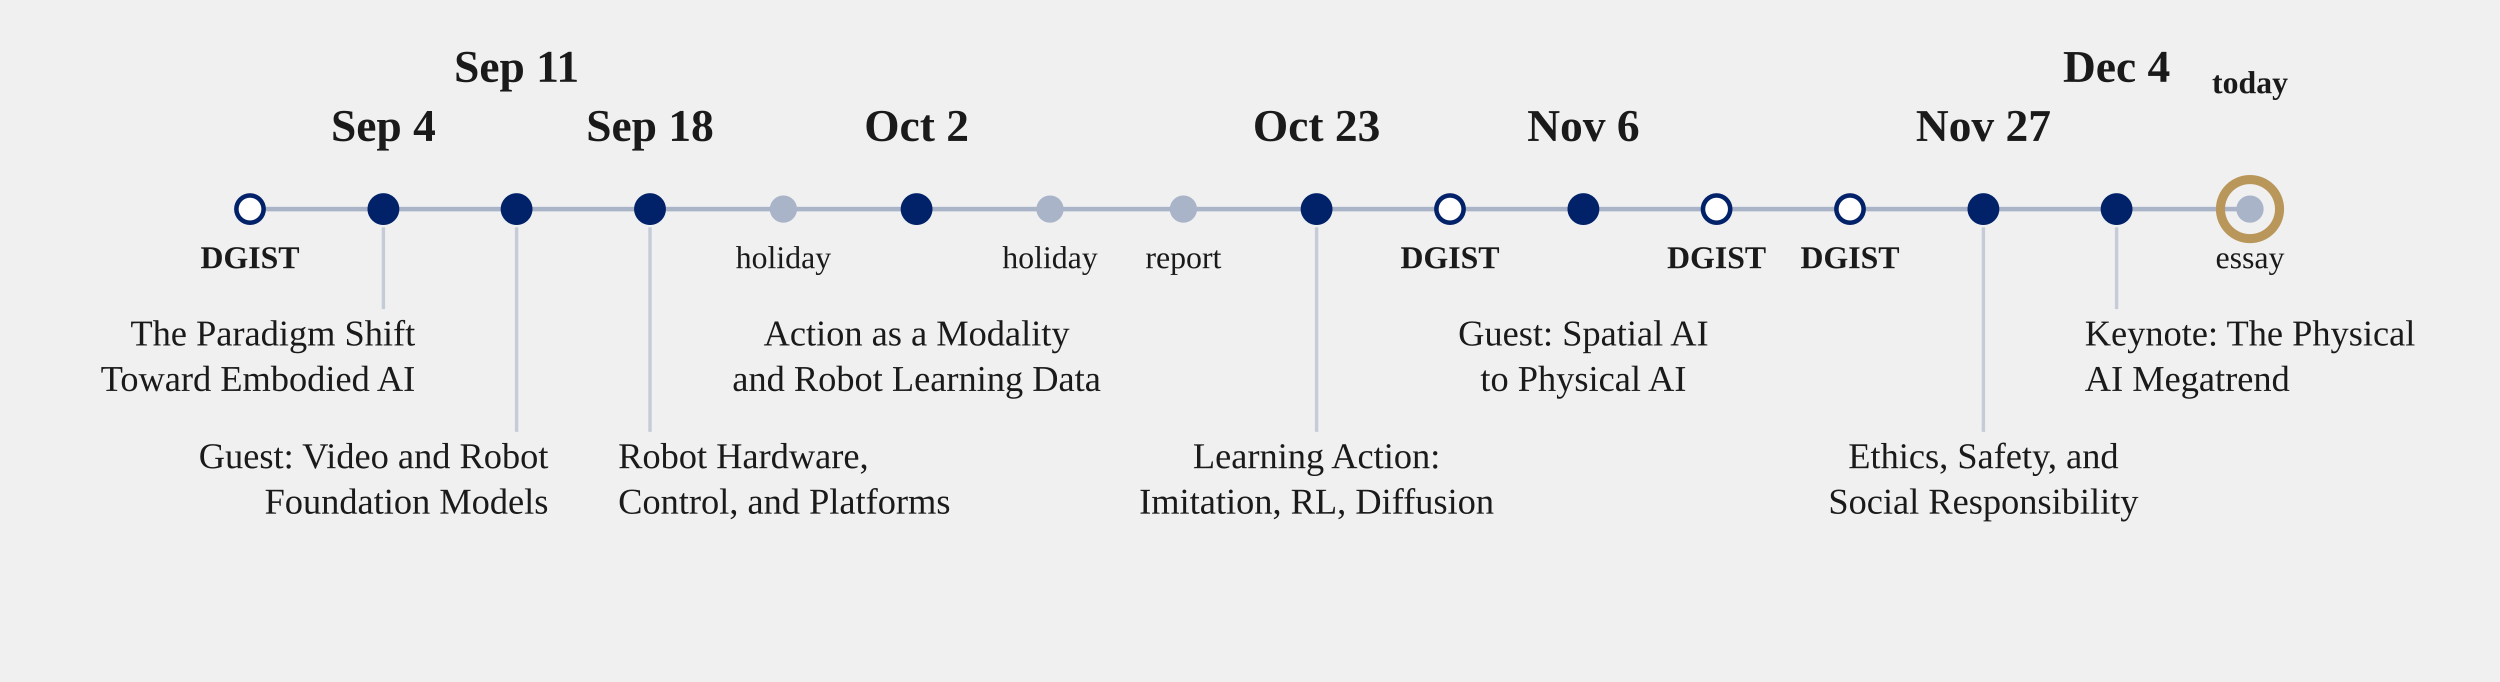
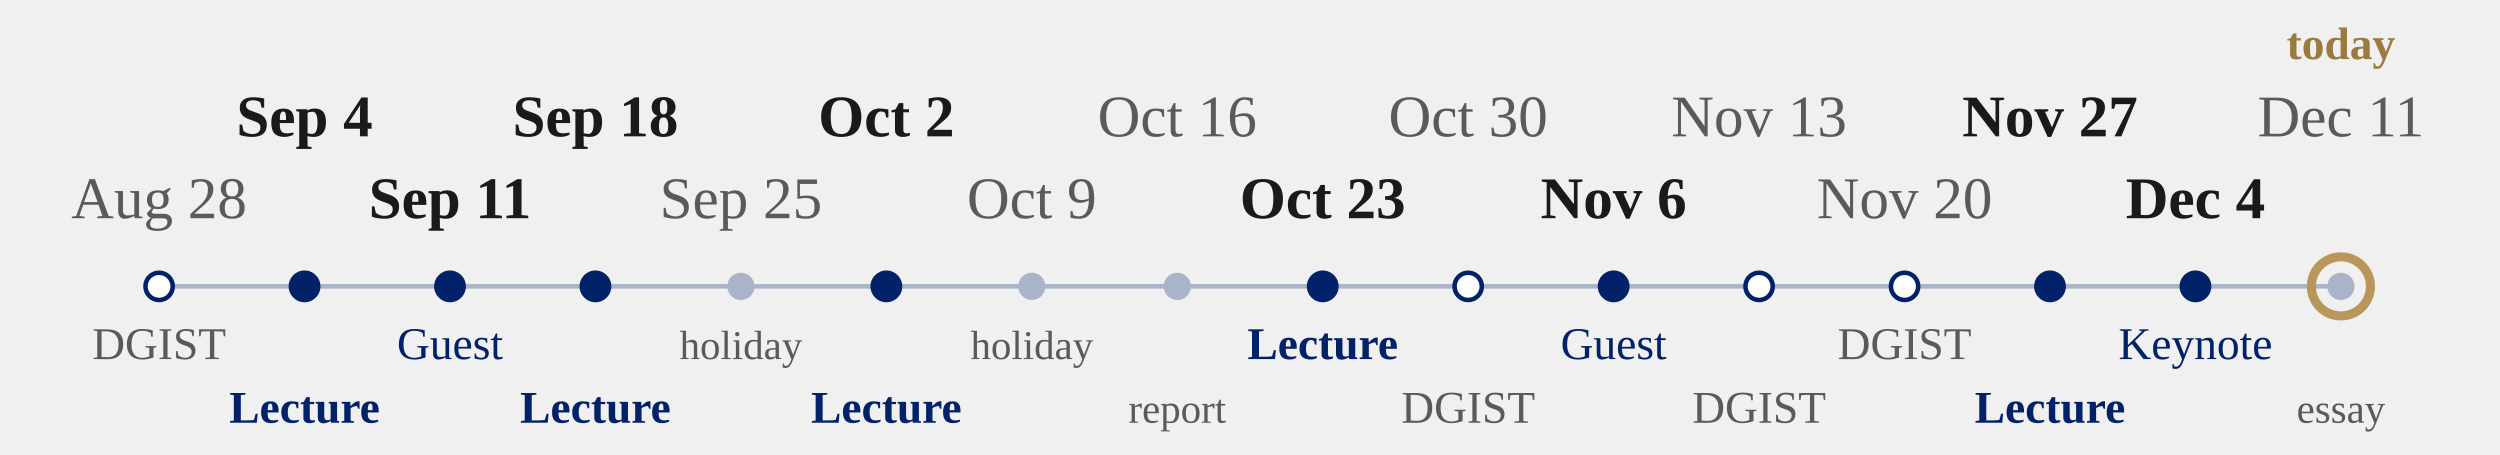
- <svg xmlns="http://www.w3.org/2000/svg" viewBox="0 0 1100 300" class="semester-map-svg" role="img" aria-label="Semester timeline, week 16 highlighted" style="font-family:inherit">
-   <line x1="110.0" y1="92" x2="990.0" y2="92" stroke="#aab4c8" stroke-width="2" />
-   <circle cx="110.0" cy="92" r="6" fill="#fff" stroke="#012169" stroke-width="2" />
-   <text x="110.0" y="118" font-size="14" font-weight="600" text-anchor="middle" fill="#1a1a1a" class="tag">DGIST</text>
-   <line x1="168.7" y1="100" x2="168.7" y2="136" stroke="#c5ccd8" stroke-width="1.5" />
-   <circle cx="168.7" cy="92" r="7" fill="#012169" />
-   <text x="168.7" y="62" font-size="20" font-weight="700" text-anchor="middle" fill="#1a1a1a" class="date">Sep 4</text>
-   <text x="182.7" y="152" font-size="16" text-anchor="end" fill="#1a1a1a" class="label">The Paradigm Shift</text>
-   <text x="182.7" y="172" font-size="16" text-anchor="end" fill="#1a1a1a" class="label">Toward Embodied AI</text>
-   <line x1="227.3" y1="100" x2="227.3" y2="190" stroke="#c5ccd8" stroke-width="1.5" />
-   <circle cx="227.3" cy="92" r="7" fill="#012169" />
-   <text x="227.3" y="36" font-size="20" font-weight="700" text-anchor="middle" fill="#1a1a1a" class="date">Sep 11</text>
-   <text x="241.3" y="206" font-size="16" text-anchor="end" fill="#1a1a1a" class="label">Guest: Video and Robot</text>
-   <text x="241.3" y="226" font-size="16" text-anchor="end" fill="#1a1a1a" class="label">Foundation Models</text>
-   <line x1="286.0" y1="100" x2="286.0" y2="190" stroke="#c5ccd8" stroke-width="1.5" />
-   <circle cx="286.0" cy="92" r="7" fill="#012169" />
-   <text x="286.0" y="62" font-size="20" font-weight="700" text-anchor="middle" fill="#1a1a1a" class="date">Sep 18</text>
-   <text x="272.0" y="206" font-size="16" text-anchor="start" fill="#1a1a1a" class="label">Robot Hardware,</text>
-   <text x="272.0" y="226" font-size="16" text-anchor="start" fill="#1a1a1a" class="label">Control, and Platforms</text>
-   <circle cx="344.7" cy="92" r="6" fill="#aab4c8" />
-   <text x="344.7" y="118" font-size="14" text-anchor="middle" fill="#1a1a1a" class="tag">holiday</text>
-   <circle cx="403.3" cy="92" r="7" fill="#012169" />
-   <text x="403.3" y="62" font-size="20" font-weight="700" text-anchor="middle" fill="#1a1a1a" class="date">Oct 2</text>
-   <text x="403.3" y="152" font-size="16" text-anchor="middle" fill="#1a1a1a" class="label">Action as a Modality</text>
-   <text x="403.3" y="172" font-size="16" text-anchor="middle" fill="#1a1a1a" class="label">and Robot Learning Data</text>
-   <circle cx="462.0" cy="92" r="6" fill="#aab4c8" />
-   <text x="462.0" y="118" font-size="14" text-anchor="middle" fill="#1a1a1a" class="tag">holiday</text>
-   <circle cx="520.7" cy="92" r="6" fill="#aab4c8" />
-   <text x="520.7" y="118" font-size="14" text-anchor="middle" fill="#1a1a1a" class="tag">report</text>
-   <line x1="579.3" y1="100" x2="579.3" y2="190" stroke="#c5ccd8" stroke-width="1.5" />
-   <circle cx="579.3" cy="92" r="7" fill="#012169" />
-   <text x="579.3" y="62" font-size="20" font-weight="700" text-anchor="middle" fill="#1a1a1a" class="date">Oct 23</text>
-   <text x="579.3" y="206" font-size="16" text-anchor="middle" fill="#1a1a1a" class="label">Learning Action:</text>
-   <text x="579.3" y="226" font-size="16" text-anchor="middle" fill="#1a1a1a" class="label">Imitation, RL, Diffusion</text>
-   <circle cx="638.0" cy="92" r="6" fill="#fff" stroke="#012169" stroke-width="2" />
-   <text x="638.0" y="118" font-size="14" font-weight="600" text-anchor="middle" fill="#1a1a1a" class="tag">DGIST</text>
-   <circle cx="696.7" cy="92" r="7" fill="#012169" />
-   <text x="696.7" y="62" font-size="20" font-weight="700" text-anchor="middle" fill="#1a1a1a" class="date">Nov 6</text>
-   <text x="696.7" y="152" font-size="16" text-anchor="middle" fill="#1a1a1a" class="label">Guest: Spatial AI</text>
-   <text x="696.7" y="172" font-size="16" text-anchor="middle" fill="#1a1a1a" class="label">to Physical AI</text>
-   <circle cx="755.3" cy="92" r="6" fill="#fff" stroke="#012169" stroke-width="2" />
-   <text x="755.3" y="118" font-size="14" font-weight="600" text-anchor="middle" fill="#1a1a1a" class="tag">DGIST</text>
-   <circle cx="814.0" cy="92" r="6" fill="#fff" stroke="#012169" stroke-width="2" />
-   <text x="814.0" y="118" font-size="14" font-weight="600" text-anchor="middle" fill="#1a1a1a" class="tag">DGIST</text>
-   <line x1="872.7" y1="100" x2="872.7" y2="190" stroke="#c5ccd8" stroke-width="1.5" />
-   <circle cx="872.7" cy="92" r="7" fill="#012169" />
-   <text x="872.7" y="62" font-size="20" font-weight="700" text-anchor="middle" fill="#1a1a1a" class="date">Nov 27</text>
-   <text x="872.7" y="206" font-size="16" text-anchor="middle" fill="#1a1a1a" class="label">Ethics, Safety, and</text>
-   <text x="872.7" y="226" font-size="16" text-anchor="middle" fill="#1a1a1a" class="label">Social Responsibility</text>
-   <line x1="931.3" y1="100" x2="931.3" y2="136" stroke="#c5ccd8" stroke-width="1.5" />
-   <circle cx="931.3" cy="92" r="7" fill="#012169" />
-   <text x="931.3" y="36" font-size="20" font-weight="700" text-anchor="middle" fill="#1a1a1a" class="date">Dec 4</text>
-   <text x="917.3" y="152" font-size="16" text-anchor="start" fill="#1a1a1a" class="label">Keynote: The Physical</text>
-   <text x="917.3" y="172" font-size="16" text-anchor="start" fill="#1a1a1a" class="label">AI Megatrend</text>
-   <circle cx="990.0" cy="92" r="6" fill="#aab4c8" />
-   <circle cx="990.0" cy="92" r="13" fill="none" stroke="#B9975B" stroke-width="4" class="today-ring" />
-   <text x="990.0" y="41" font-size="14" font-weight="600" text-anchor="middle" fill="#1a1a1a" class="today-tag">today</text>
-   <text x="990.0" y="118" font-size="14" text-anchor="middle" fill="#1a1a1a" class="tag">essay</text>
+ <svg xmlns="http://www.w3.org/2000/svg" viewBox="0 0 1100 200" class="semester-map-svg" role="img" aria-label="Semester timeline, week 16 highlighted" style="font-family:inherit">
+   <line x1="70.0" y1="126" x2="1030.0" y2="126" stroke="#aab4c8" stroke-width="2" />
+   <circle cx="70.0" cy="126" r="6" fill="#fff" stroke="#012169" stroke-width="2" />
+   <text x="70.0" y="96" font-size="26" font-weight="400" text-anchor="middle" fill="#5a5a5a" class="date">Aug 28</text>
+   <text x="70.0" y="158" font-size="20" text-anchor="middle" fill="#5a5a5a" class="tag">DGIST</text>
+   <circle cx="134.0" cy="126" r="7" fill="#012169" />
+   <text x="134.0" y="60" font-size="26" font-weight="700" text-anchor="middle" fill="#1a1a1a" class="date">Sep 4</text>
+   <text x="134.0" y="186" font-size="20" font-weight="700" text-anchor="middle" fill="#012169" class="tag">Lecture</text>
+   <circle cx="198.0" cy="126" r="7" fill="#012169" />
+   <text x="198.0" y="96" font-size="26" font-weight="700" text-anchor="middle" fill="#1a1a1a" class="date">Sep 11</text>
+   <text x="198.0" y="158" font-size="20" text-anchor="middle" fill="#012169" class="tag">Guest</text>
+   <circle cx="262.0" cy="126" r="7" fill="#012169" />
+   <text x="262.0" y="60" font-size="26" font-weight="700" text-anchor="middle" fill="#1a1a1a" class="date">Sep 18</text>
+   <text x="262.0" y="186" font-size="20" font-weight="700" text-anchor="middle" fill="#012169" class="tag">Lecture</text>
+   <circle cx="326.0" cy="126" r="6" fill="#aab4c8" />
+   <text x="326.0" y="96" font-size="26" font-weight="400" text-anchor="middle" fill="#5a5a5a" class="date">Sep 25</text>
+   <text x="326.0" y="158" font-size="18" text-anchor="middle" fill="#5a5a5a" class="tag">holiday</text>
+   <circle cx="390.0" cy="126" r="7" fill="#012169" />
+   <text x="390.0" y="60" font-size="26" font-weight="700" text-anchor="middle" fill="#1a1a1a" class="date">Oct 2</text>
+   <text x="390.0" y="186" font-size="20" font-weight="700" text-anchor="middle" fill="#012169" class="tag">Lecture</text>
+   <circle cx="454.0" cy="126" r="6" fill="#aab4c8" />
+   <text x="454.0" y="96" font-size="26" font-weight="400" text-anchor="middle" fill="#5a5a5a" class="date">Oct 9</text>
+   <text x="454.0" y="158" font-size="18" text-anchor="middle" fill="#5a5a5a" class="tag">holiday</text>
+   <circle cx="518.0" cy="126" r="6" fill="#aab4c8" />
+   <text x="518.0" y="60" font-size="26" font-weight="400" text-anchor="middle" fill="#5a5a5a" class="date">Oct 16</text>
+   <text x="518.0" y="186" font-size="18" text-anchor="middle" fill="#5a5a5a" class="tag">report</text>
+   <circle cx="582.0" cy="126" r="7" fill="#012169" />
+   <text x="582.0" y="96" font-size="26" font-weight="700" text-anchor="middle" fill="#1a1a1a" class="date">Oct 23</text>
+   <text x="582.0" y="158" font-size="20" font-weight="700" text-anchor="middle" fill="#012169" class="tag">Lecture</text>
+   <circle cx="646.0" cy="126" r="6" fill="#fff" stroke="#012169" stroke-width="2" />
+   <text x="646.0" y="60" font-size="26" font-weight="400" text-anchor="middle" fill="#5a5a5a" class="date">Oct 30</text>
+   <text x="646.0" y="186" font-size="20" text-anchor="middle" fill="#5a5a5a" class="tag">DGIST</text>
+   <circle cx="710.0" cy="126" r="7" fill="#012169" />
+   <text x="710.0" y="96" font-size="26" font-weight="700" text-anchor="middle" fill="#1a1a1a" class="date">Nov 6</text>
+   <text x="710.0" y="158" font-size="20" text-anchor="middle" fill="#012169" class="tag">Guest</text>
+   <circle cx="774.0" cy="126" r="6" fill="#fff" stroke="#012169" stroke-width="2" />
+   <text x="774.0" y="60" font-size="26" font-weight="400" text-anchor="middle" fill="#5a5a5a" class="date">Nov 13</text>
+   <text x="774.0" y="186" font-size="20" text-anchor="middle" fill="#5a5a5a" class="tag">DGIST</text>
+   <circle cx="838.0" cy="126" r="6" fill="#fff" stroke="#012169" stroke-width="2" />
+   <text x="838.0" y="96" font-size="26" font-weight="400" text-anchor="middle" fill="#5a5a5a" class="date">Nov 20</text>
+   <text x="838.0" y="158" font-size="20" text-anchor="middle" fill="#5a5a5a" class="tag">DGIST</text>
+   <circle cx="902.0" cy="126" r="7" fill="#012169" />
+   <text x="902.0" y="60" font-size="26" font-weight="700" text-anchor="middle" fill="#1a1a1a" class="date">Nov 27</text>
+   <text x="902.0" y="186" font-size="20" font-weight="700" text-anchor="middle" fill="#012169" class="tag">Lecture</text>
+   <circle cx="966.0" cy="126" r="7" fill="#012169" />
+   <text x="966.0" y="96" font-size="26" font-weight="700" text-anchor="middle" fill="#1a1a1a" class="date">Dec 4</text>
+   <text x="966.0" y="158" font-size="20" text-anchor="middle" fill="#012169" class="tag">Keynote</text>
+   <circle cx="1030.0" cy="126" r="6" fill="#aab4c8" />
+   <circle cx="1030.0" cy="126" r="13" fill="none" stroke="#B9975B" stroke-width="4" class="today-ring" />
+   <text x="1030.0" y="26" font-size="20" font-weight="700" text-anchor="middle" fill="#9A7B3F" class="today-tag">today</text>
+   <text x="1030.0" y="60" font-size="26" font-weight="400" text-anchor="middle" fill="#5a5a5a" class="date">Dec 11</text>
+   <text x="1030.0" y="186" font-size="18" text-anchor="middle" fill="#5a5a5a" class="tag">essay</text>
</svg>
